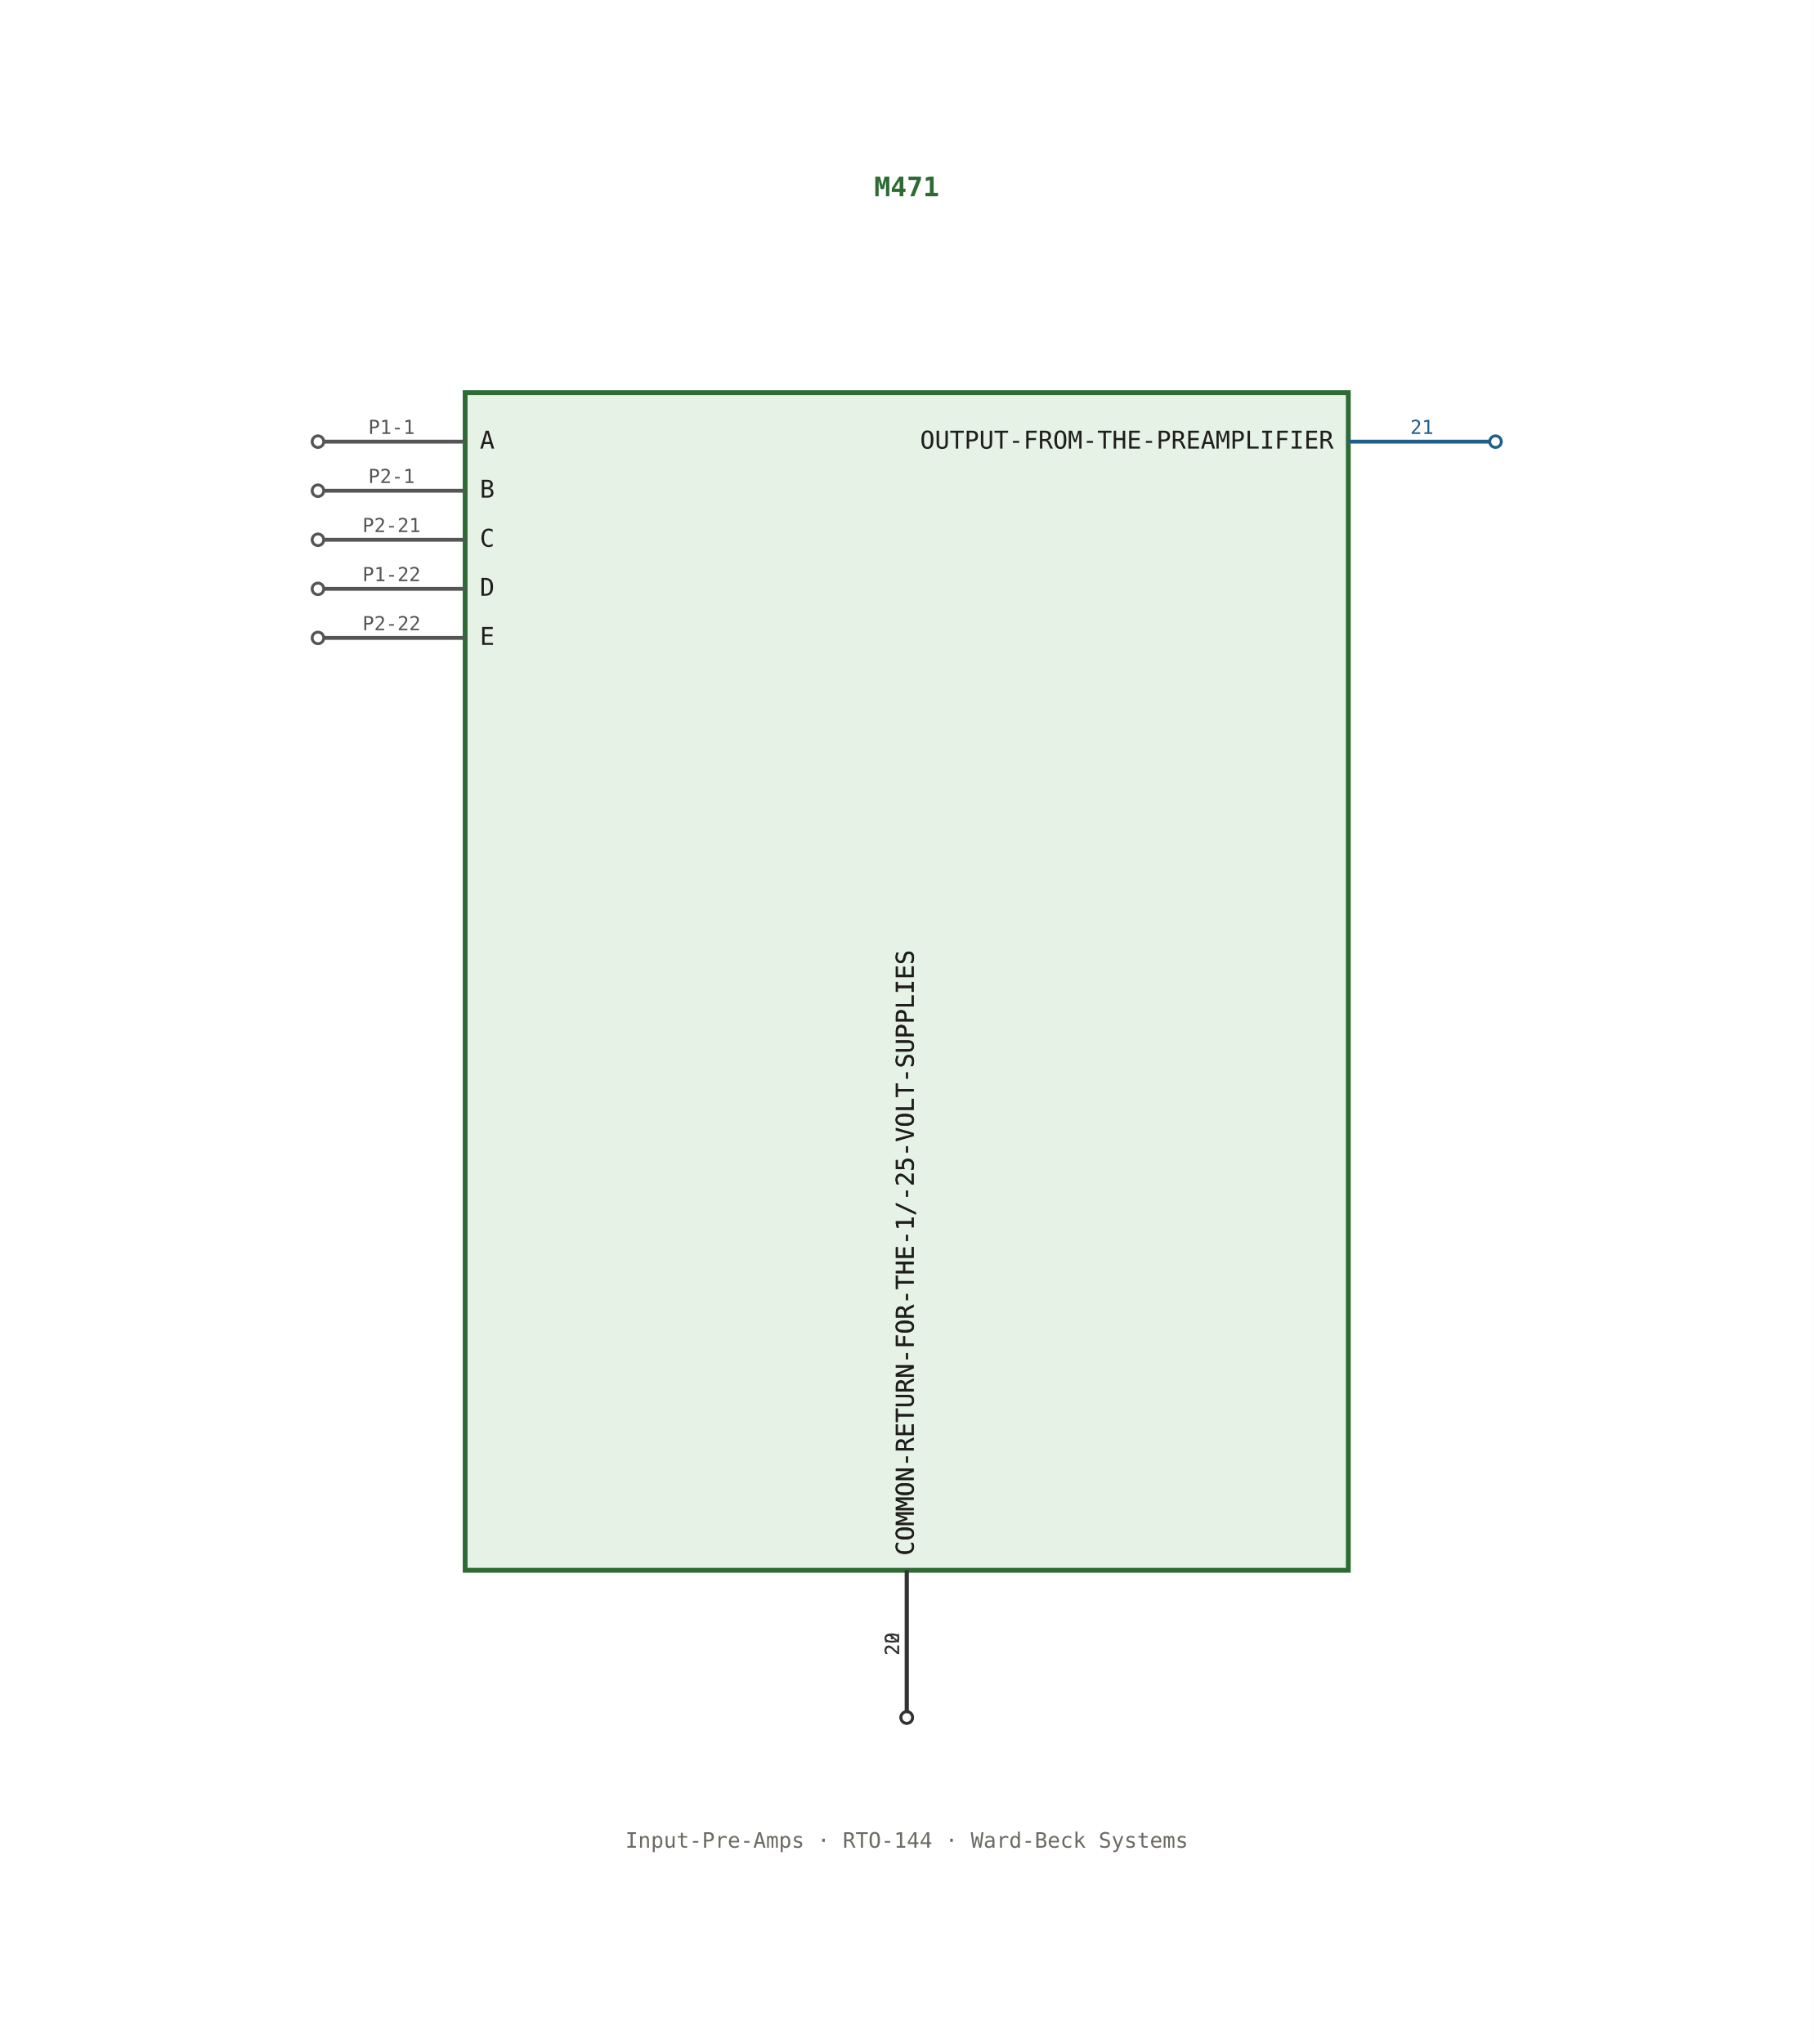
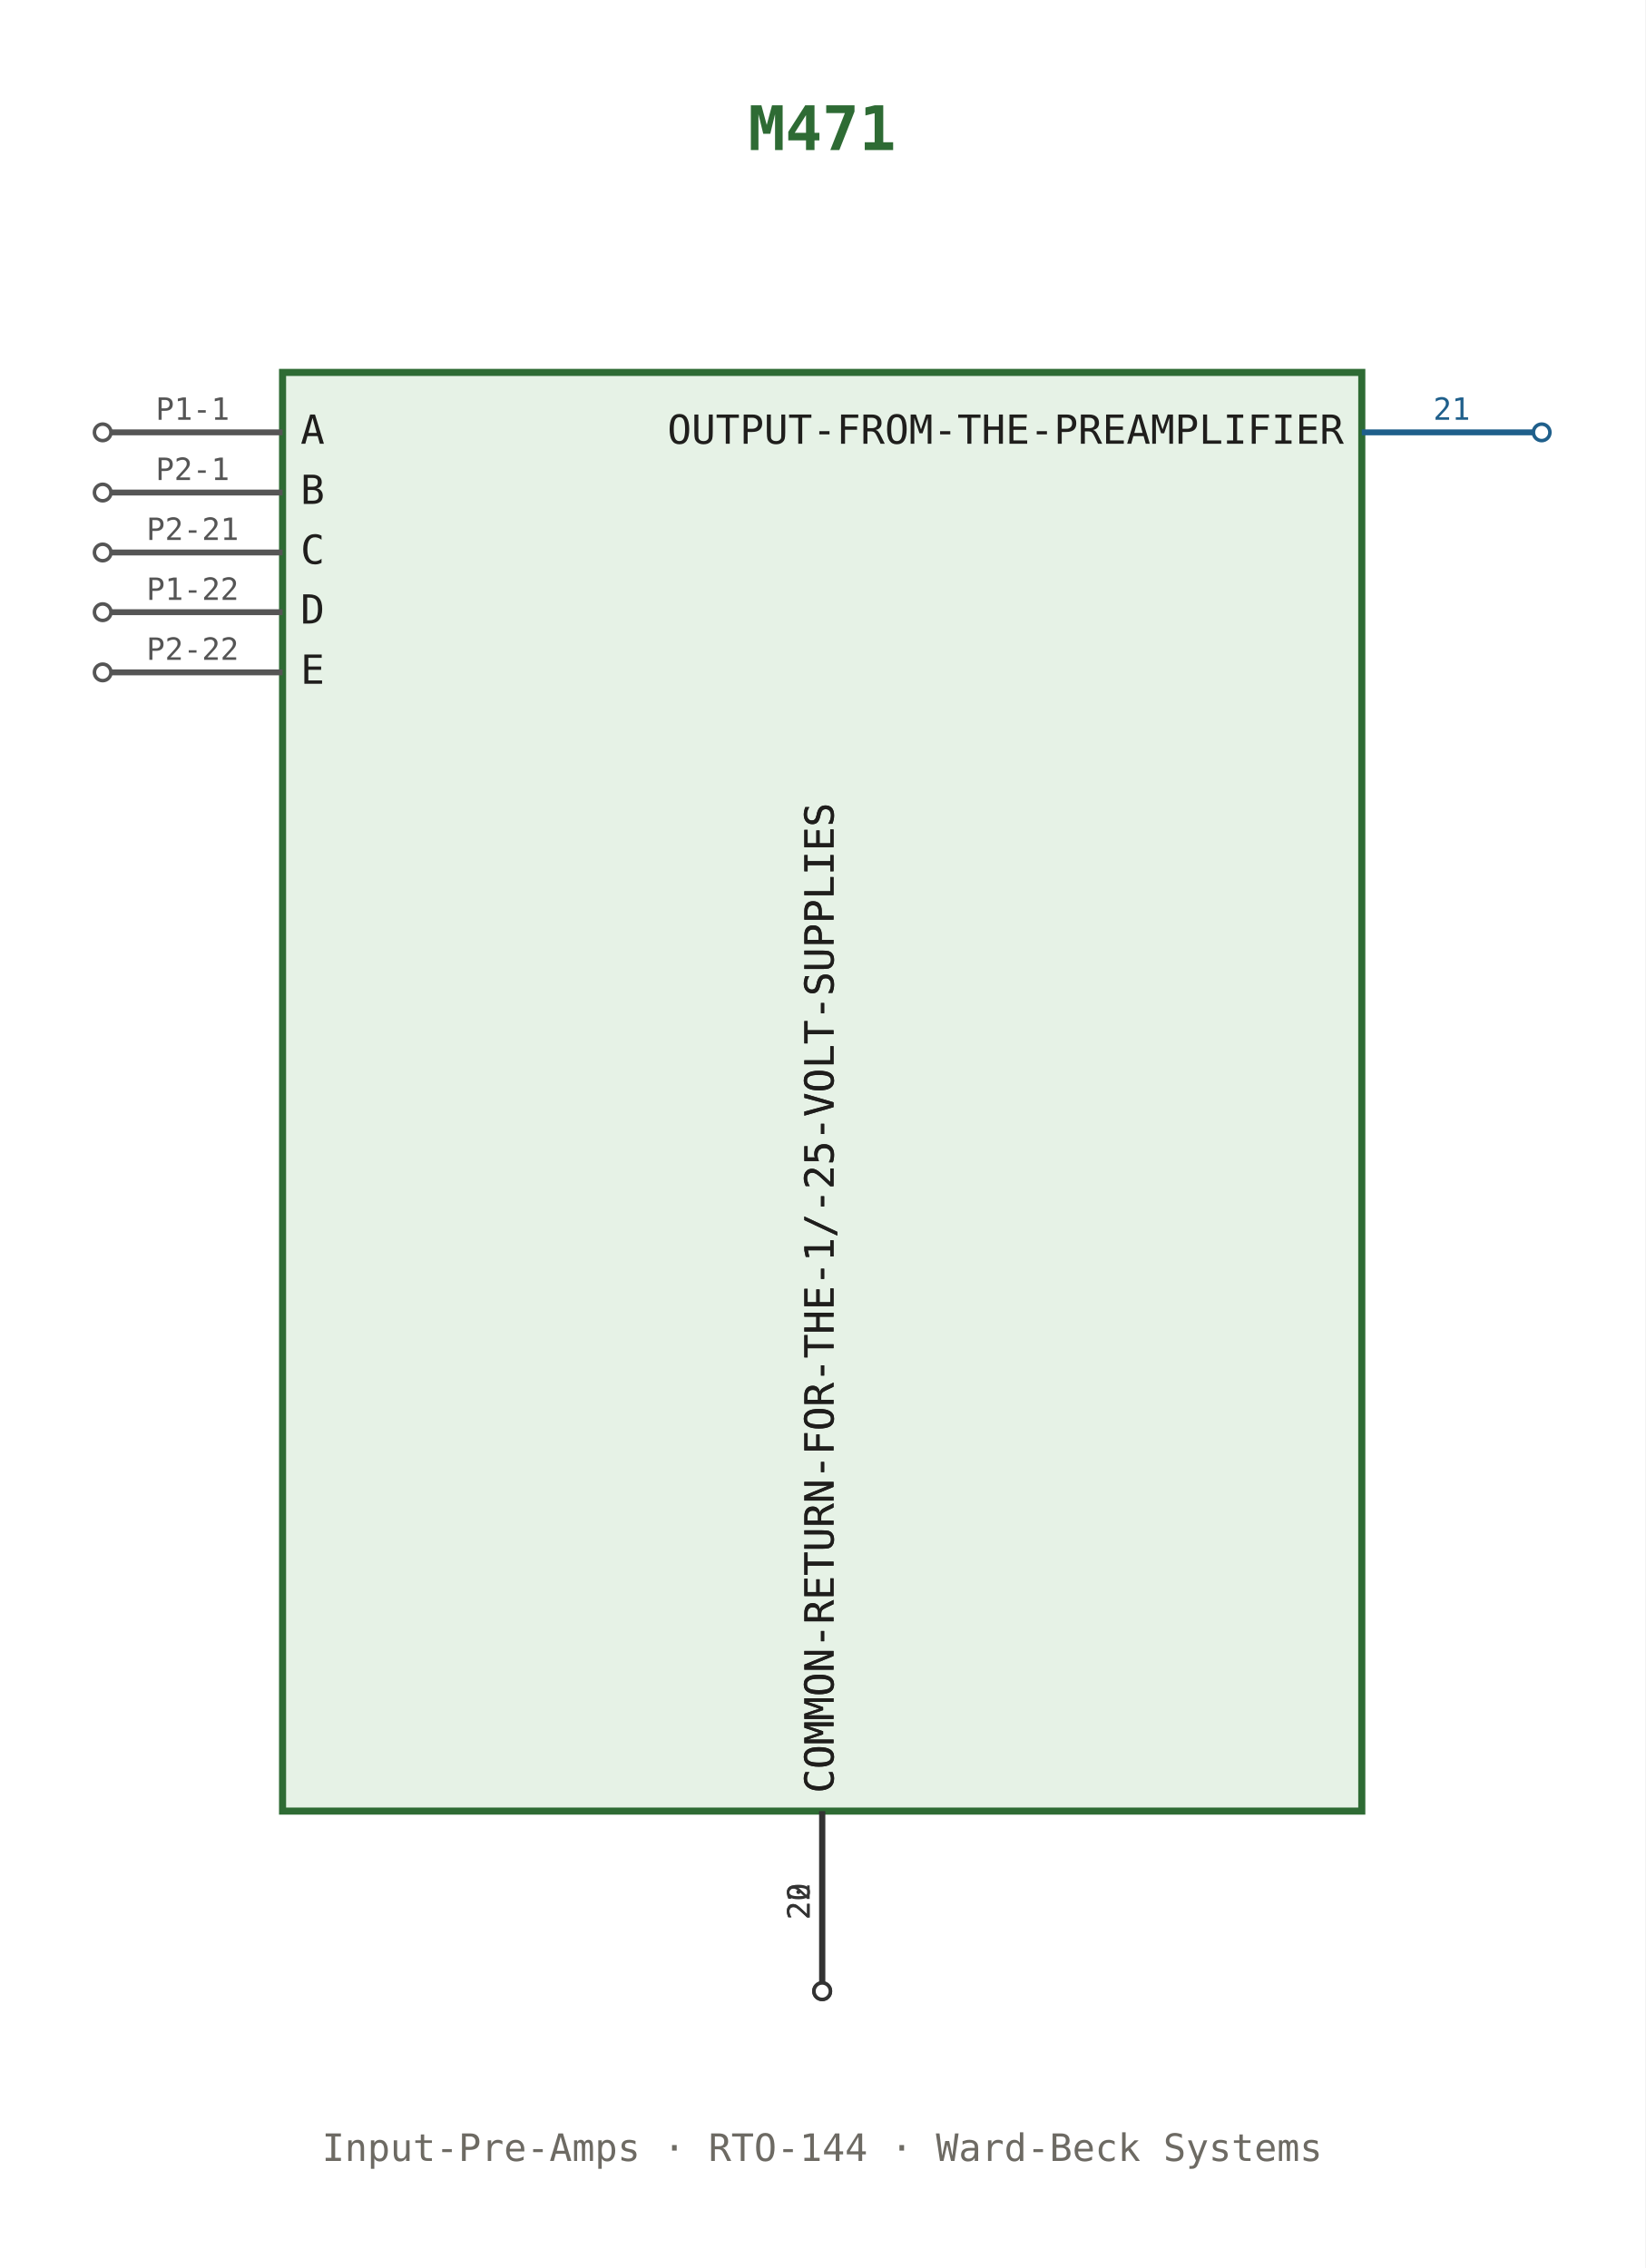
- <svg xmlns="http://www.w3.org/2000/svg" viewBox="0 0 939 1058" font-family="Overpass Mono, ui-monospace, monospace">
+ <svg xmlns="http://www.w3.org/2000/svg" viewBox="0 0 697 961" font-family="Overpass Mono, Consolas, ui-monospace, monospace">
  <rect width="100%" height="100%" fill="#ffffff" />
-   <rect x="240.8" y="203.2" width="457.2" height="609.6" fill="#E6F2E6" stroke="#2E6B34" stroke-width="2.5" />
-   <line x1="164.6" y1="228.6" x2="240.8" y2="228.6" stroke="#555555" stroke-width="2" />
-   <circle cx="164.6" cy="228.6" r="3" fill="#fff" stroke="#555555" stroke-width="1.5" />
-   <text x="248.4" y="228.6" font-size="12.7" dominant-baseline="middle" text-anchor="start" fill="#1f1e1c">A</text>
-   <text x="202.7" y="224.6" font-size="10" text-anchor="middle" fill="#555555">P1-1</text>
-   <line x1="164.6" y1="254.0" x2="240.8" y2="254.0" stroke="#555555" stroke-width="2" />
-   <circle cx="164.6" cy="254.0" r="3" fill="#fff" stroke="#555555" stroke-width="1.5" />
-   <text x="248.4" y="254.0" font-size="12.7" dominant-baseline="middle" text-anchor="start" fill="#1f1e1c">B</text>
-   <text x="202.7" y="250.0" font-size="10" text-anchor="middle" fill="#555555">P2-1</text>
-   <line x1="164.6" y1="279.4" x2="240.8" y2="279.4" stroke="#555555" stroke-width="2" />
-   <circle cx="164.6" cy="279.4" r="3" fill="#fff" stroke="#555555" stroke-width="1.5" />
-   <text x="248.4" y="279.4" font-size="12.7" dominant-baseline="middle" text-anchor="start" fill="#1f1e1c">C</text>
-   <text x="202.7" y="275.4" font-size="10" text-anchor="middle" fill="#555555">P2-21</text>
-   <line x1="164.6" y1="304.8" x2="240.8" y2="304.8" stroke="#555555" stroke-width="2" />
-   <circle cx="164.6" cy="304.8" r="3" fill="#fff" stroke="#555555" stroke-width="1.5" />
-   <text x="248.4" y="304.8" font-size="12.7" dominant-baseline="middle" text-anchor="start" fill="#1f1e1c">D</text>
-   <text x="202.7" y="300.8" font-size="10" text-anchor="middle" fill="#555555">P1-22</text>
-   <line x1="164.6" y1="330.2" x2="240.8" y2="330.2" stroke="#555555" stroke-width="2" />
-   <circle cx="164.6" cy="330.2" r="3" fill="#fff" stroke="#555555" stroke-width="1.5" />
-   <text x="248.4" y="330.2" font-size="12.7" dominant-baseline="middle" text-anchor="start" fill="#1f1e1c">E</text>
-   <text x="202.7" y="326.2" font-size="10" text-anchor="middle" fill="#555555">P2-22</text>
-   <line x1="774.2" y1="228.6" x2="698.0" y2="228.6" stroke="#1F5F8B" stroke-width="2" />
-   <circle cx="774.2" cy="228.6" r="3" fill="#fff" stroke="#1F5F8B" stroke-width="1.5" />
-   <text x="690.4" y="228.6" font-size="12.7" dominant-baseline="middle" text-anchor="end" fill="#1f1e1c">OUTPUT-FROM-THE-PREAMPLIFIER</text>
-   <text x="736.1" y="224.6" font-size="10" text-anchor="middle" fill="#1F5F8B">21</text>
-   <line x1="469.4" y1="889.0" x2="469.4" y2="812.8" stroke="#333333" stroke-width="2" />
-   <circle cx="469.4" cy="889.0" r="3" fill="#fff" stroke="#333333" stroke-width="1.5" />
-   <text x="469.4" y="805.2" font-size="12.7" dominant-baseline="middle" text-anchor="start" fill="#1f1e1c" transform="rotate(-90 469.4 805.2)">COMMON-RETURN-FOR-THE-1/-25-VOLT-SUPPLIES</text>
-   <text x="465.4" y="850.9" font-size="10" text-anchor="middle" fill="#333333" transform="rotate(-90 465.4 850.9)">20</text>
-   <line x1="469.4" y1="889.0" x2="469.4" y2="812.8" stroke="#333333" stroke-width="2" />
-   <circle cx="469.4" cy="889.0" r="3" fill="#fff" stroke="#333333" stroke-width="1.5" />
-   <text x="469.4" y="805.2" font-size="12.7" dominant-baseline="middle" text-anchor="start" fill="#1f1e1c" transform="rotate(-90 469.4 805.2)">COMMON-RETURN-FOR-THE-1/-25-VOLT-SUPPLIES</text>
-   <text x="465.4" y="850.9" font-size="10" text-anchor="middle" fill="#333333" transform="rotate(-90 465.4 850.9)">22</text>
-   <text x="469.4" y="101.6" font-size="14" font-weight="700" text-anchor="middle" fill="#2E6B34">M471</text>
-   <text x="469.4" y="956.4" font-size="11" text-anchor="middle" fill="#6d6a63">Input-Pre-Amps · RTO-144 · Ward-Beck Systems</text>
+   <rect x="119.7" y="157.8" width="457.2" height="609.6" fill="#E6F2E6" stroke="#2E6B34" stroke-width="3.00" />
+   <line x1="43.5" y1="183.2" x2="119.7" y2="183.2" stroke="#555555" stroke-width="2.50" />
+   <circle cx="43.5" cy="183.2" r="3.5" fill="#ffffff" stroke="#555555" stroke-width="1.50" />
+   <text x="127.3" y="183.2" font-size="17.0" dominant-baseline="middle" text-anchor="start" fill="#1F1E1C">A</text>
+   <text x="81.6" y="174.2" font-size="13.0" dominant-baseline="middle" text-anchor="middle" fill="#555555">P1-1</text>
+   <line x1="43.5" y1="208.7" x2="119.7" y2="208.7" stroke="#555555" stroke-width="2.50" />
+   <circle cx="43.5" cy="208.7" r="3.5" fill="#ffffff" stroke="#555555" stroke-width="1.50" />
+   <text x="127.3" y="208.7" font-size="17.0" dominant-baseline="middle" text-anchor="start" fill="#1F1E1C">B</text>
+   <text x="81.6" y="199.7" font-size="13.0" dominant-baseline="middle" text-anchor="middle" fill="#555555">P2-1</text>
+   <line x1="43.5" y1="234.1" x2="119.7" y2="234.1" stroke="#555555" stroke-width="2.50" />
+   <circle cx="43.5" cy="234.1" r="3.5" fill="#ffffff" stroke="#555555" stroke-width="1.50" />
+   <text x="127.3" y="234.1" font-size="17.0" dominant-baseline="middle" text-anchor="start" fill="#1F1E1C">C</text>
+   <text x="81.6" y="225.1" font-size="13.0" dominant-baseline="middle" text-anchor="middle" fill="#555555">P2-21</text>
+   <line x1="43.5" y1="259.4" x2="119.7" y2="259.4" stroke="#555555" stroke-width="2.50" />
+   <circle cx="43.5" cy="259.4" r="3.5" fill="#ffffff" stroke="#555555" stroke-width="1.50" />
+   <text x="127.3" y="259.4" font-size="17.0" dominant-baseline="middle" text-anchor="start" fill="#1F1E1C">D</text>
+   <text x="81.6" y="250.5" font-size="13.0" dominant-baseline="middle" text-anchor="middle" fill="#555555">P1-22</text>
+   <line x1="43.5" y1="284.9" x2="119.7" y2="284.9" stroke="#555555" stroke-width="2.50" />
+   <circle cx="43.5" cy="284.9" r="3.5" fill="#ffffff" stroke="#555555" stroke-width="1.50" />
+   <text x="127.3" y="284.9" font-size="17.0" dominant-baseline="middle" text-anchor="start" fill="#1F1E1C">E</text>
+   <text x="81.6" y="275.9" font-size="13.0" dominant-baseline="middle" text-anchor="middle" fill="#555555">P2-22</text>
+   <line x1="653.1" y1="183.2" x2="576.9" y2="183.2" stroke="#1F5F8B" stroke-width="2.50" />
+   <circle cx="653.1" cy="183.2" r="3.5" fill="#ffffff" stroke="#1F5F8B" stroke-width="1.50" />
+   <text x="569.3" y="183.2" font-size="17.0" dominant-baseline="middle" text-anchor="end" fill="#1F1E1C">OUTPUT-FROM-THE-PREAMPLIFIER</text>
+   <text x="615.0" y="174.2" font-size="13.0" dominant-baseline="middle" text-anchor="middle" fill="#1F5F8B">21</text>
+   <line x1="348.3" y1="843.7" x2="348.3" y2="767.5" stroke="#333333" stroke-width="2.50" />
+   <circle cx="348.3" cy="843.7" r="3.5" fill="#ffffff" stroke="#333333" stroke-width="1.50" />
+   <text x="348.3" y="759.8" font-size="17.0" dominant-baseline="middle" text-anchor="start" fill="#1F1E1C" transform="rotate(-90 348.3 759.8)">COMMON-RETURN-FOR-THE-1/-25-VOLT-SUPPLIES</text>
+   <text x="339.3" y="805.6" font-size="13.0" dominant-baseline="middle" text-anchor="middle" fill="#333333" transform="rotate(-90 339.3 805.6)">20</text>
+   <line x1="348.3" y1="843.7" x2="348.3" y2="767.5" stroke="#333333" stroke-width="2.50" />
+   <circle cx="348.3" cy="843.7" r="3.5" fill="#ffffff" stroke="#333333" stroke-width="1.50" />
+   <text x="348.3" y="759.8" font-size="17.0" dominant-baseline="middle" text-anchor="start" fill="#1F1E1C" transform="rotate(-90 348.3 759.8)">COMMON-RETURN-FOR-THE-1/-25-VOLT-SUPPLIES</text>
+   <text x="339.3" y="805.6" font-size="13.0" dominant-baseline="middle" text-anchor="middle" fill="#333333" transform="rotate(-90 339.3 805.6)">22</text>
+   <text x="348.3" y="56.2" font-size="26.0" dominant-baseline="middle" text-anchor="middle" fill="#2E6B34" font-weight="700">M471</text>
+   <text x="348.3" y="911.1" font-size="16.0" dominant-baseline="middle" text-anchor="middle" fill="#6D6A63">Input-Pre-Amps · RTO-144 · Ward-Beck Systems</text>
</svg>
